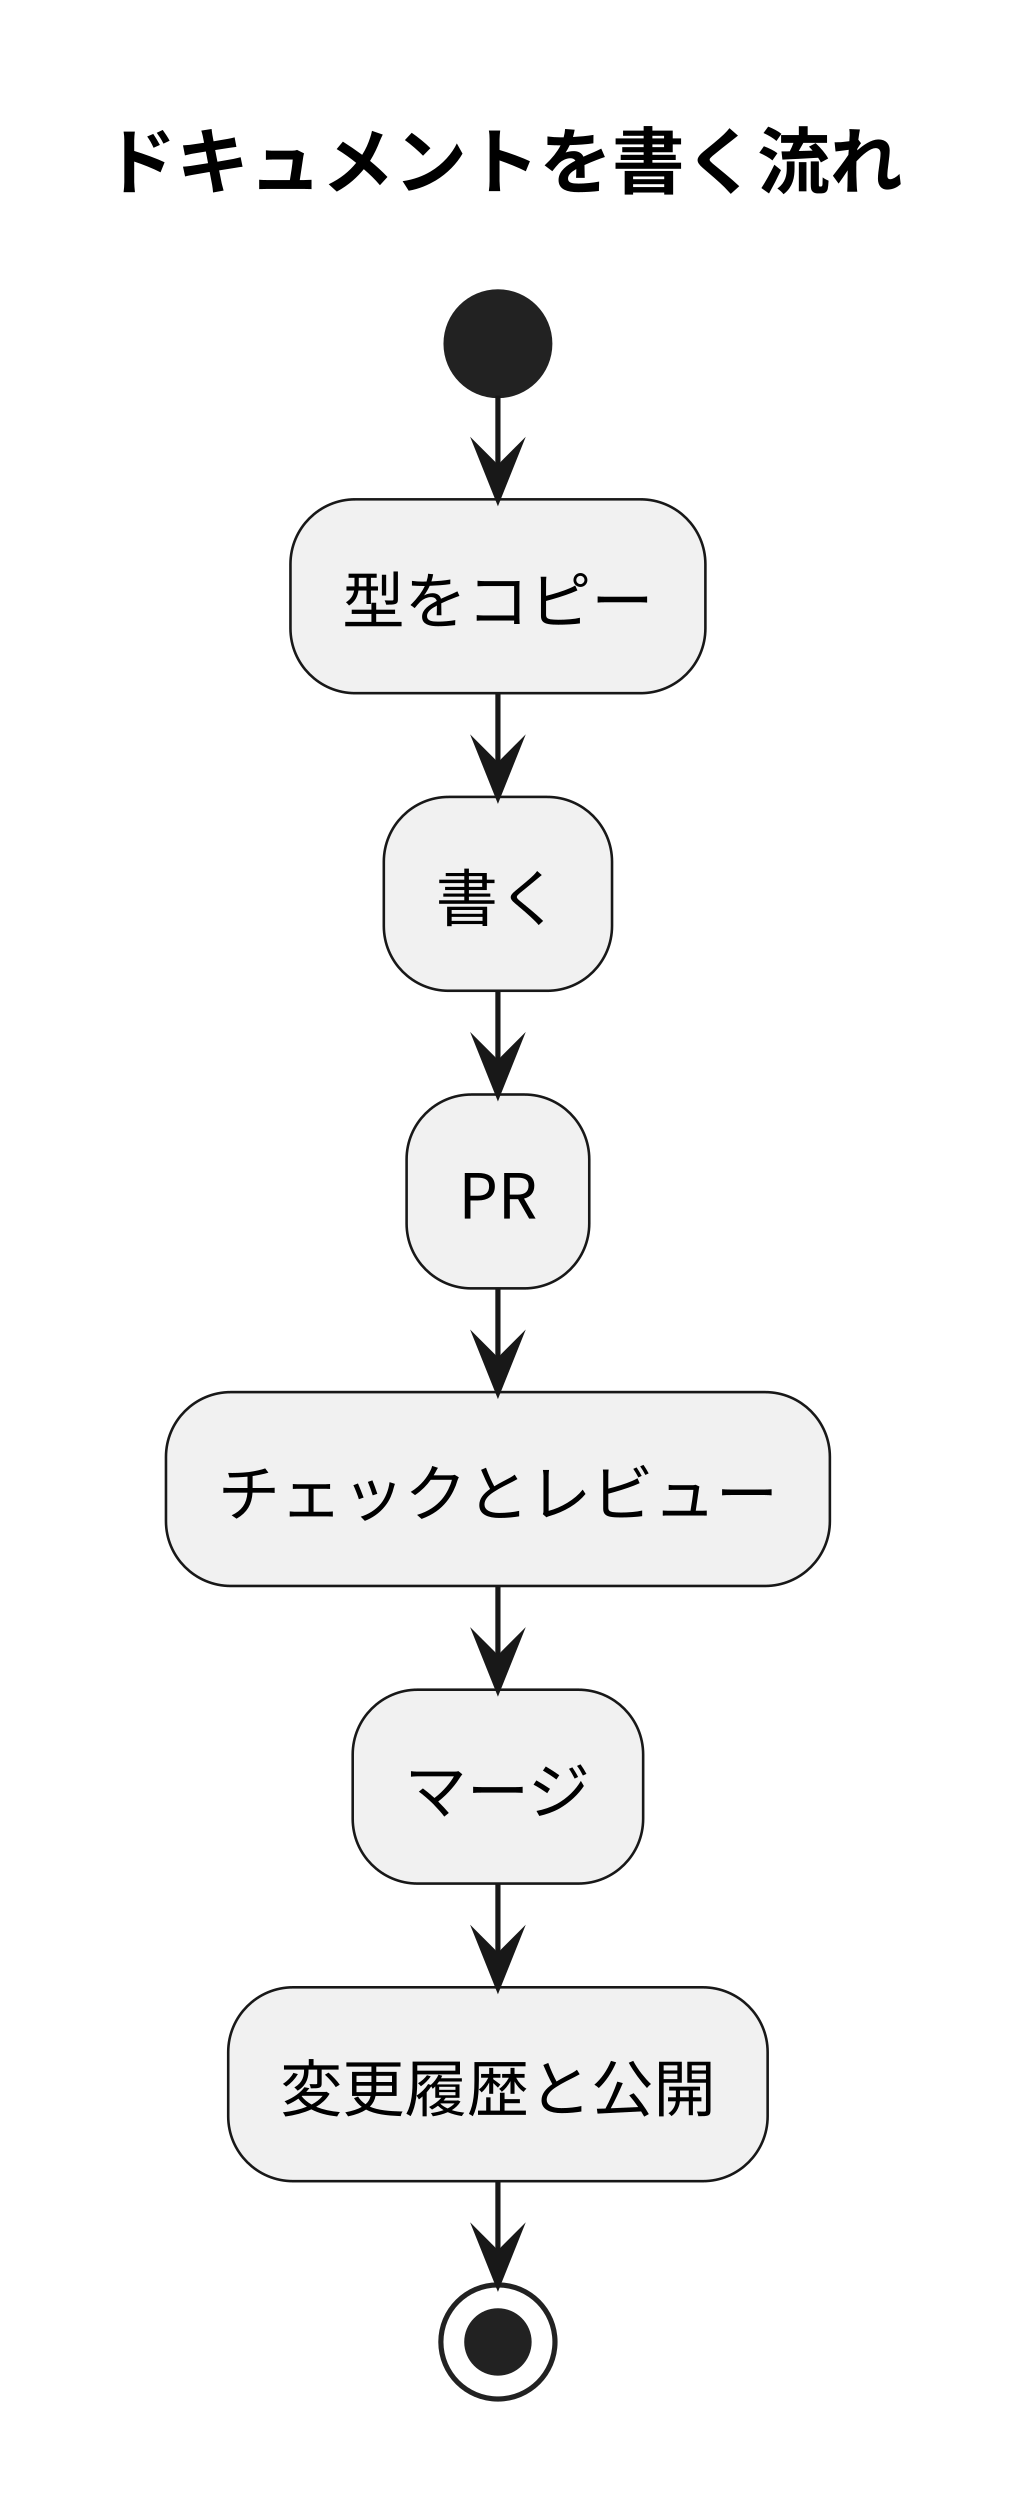
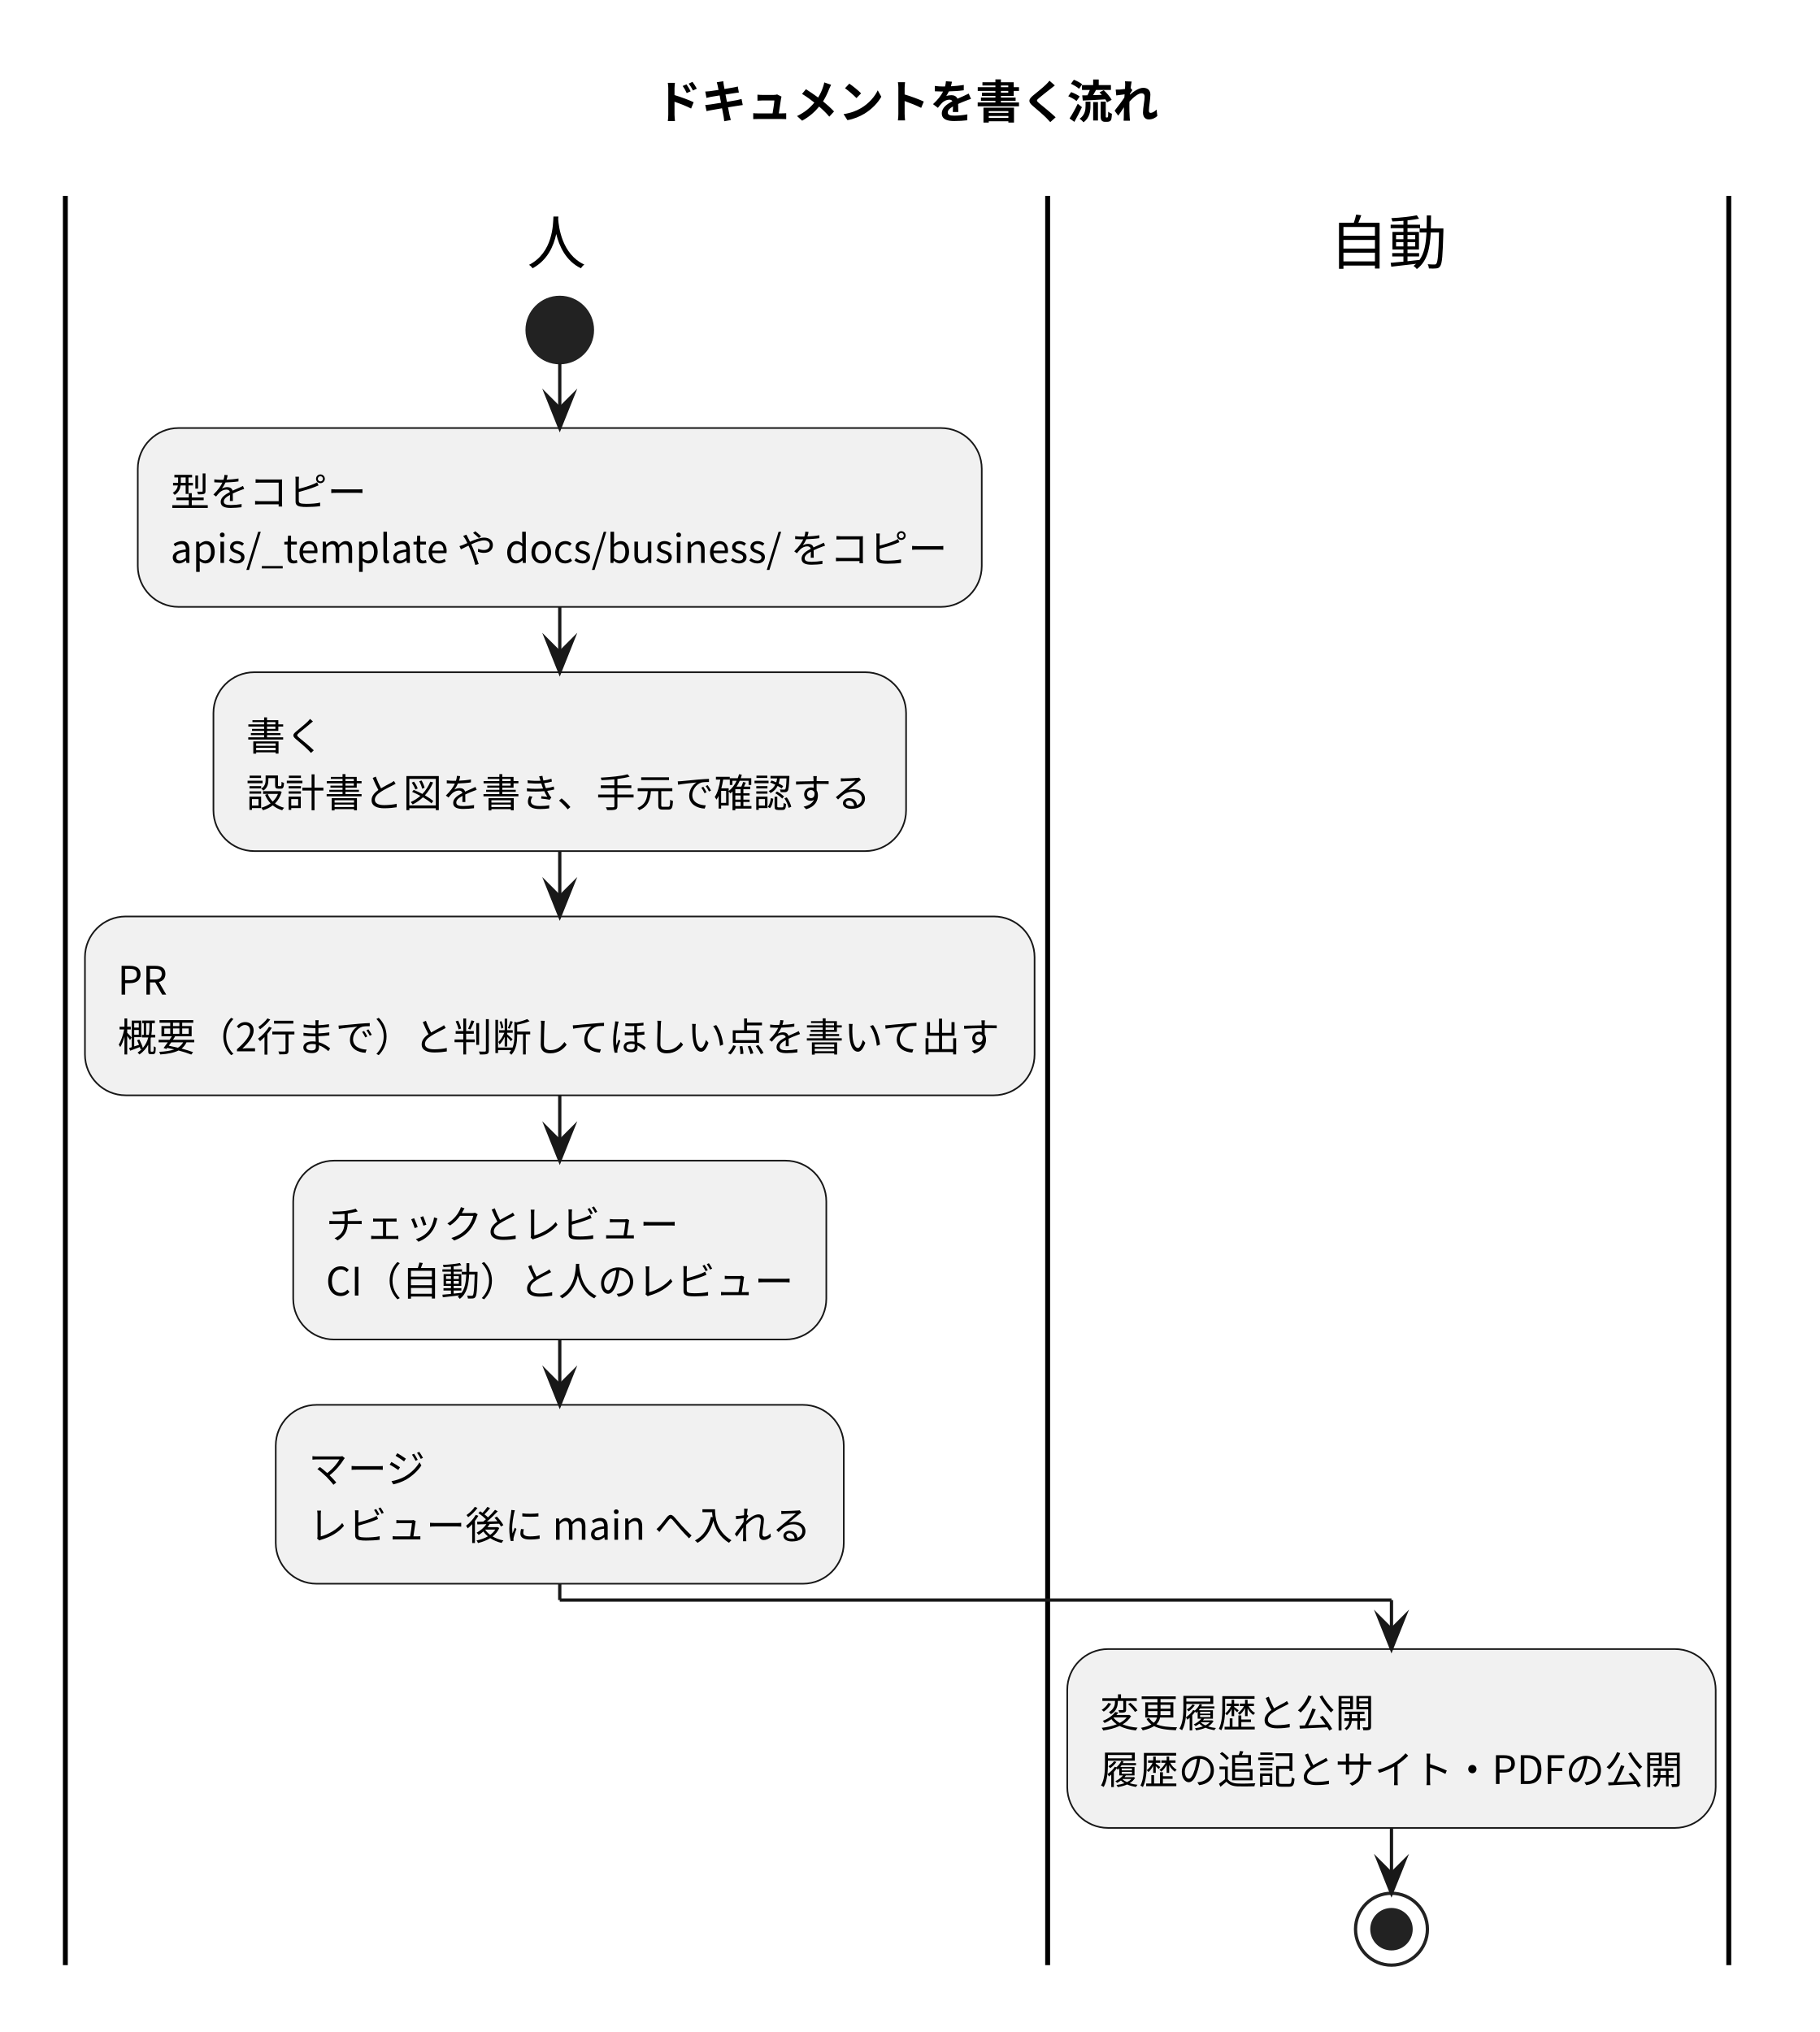
- <svg xmlns="http://www.w3.org/2000/svg" version="1.1" data-diagram-type="ACTIVITY" style="width:195px;height:482px;background:#FFFFFF;" width="195px" height="482px" viewBox="0 0 195 482" zoomAndPan="magnify" preserveAspectRatio="none" contentStyleType="text/css">
+ <svg xmlns="http://www.w3.org/2000/svg" version="1.1" data-diagram-type="ACTIVITY" style="width:557px;height:622px;background:#FFFFFF;" width="557px" height="622px" viewBox="0 0 557 622" zoomAndPan="magnify" preserveAspectRatio="none" contentStyleType="text/css">
  <defs />
  <g font-family="sans-serif" lengthAdjust="spacing">
-     <g class="title" data-source-line="6">
-       <text x="20" y="36.24" fill="#000" font-size="14" textLength="153.999" font-weight="700" font-family="'Noto Sans CJK JP'">ドキュメントを書く流れ</text>
+     <g class="title" data-source-line="7">
+       <text x="200.578" y="36.24" fill="#000" font-size="14" textLength="153.999" font-weight="700" font-family="'Noto Sans CJK JP'">ドキュメントを書く流れ</text>
    </g>
-     <ellipse cx="96" cy="66.272" rx="10" ry="10" fill="#222" style="stroke:#222;stroke-width:1;" />
-     <rect x="55.999" y="96.272" width="80" height="37.376" fill="#F1F1F1" style="stroke:#181818;stroke-width:0.5;" rx="12.5" ry="12.5" />
-     <text x="65.999" y="120.192" fill="#000" font-size="12" textLength="60" font-family="'Noto Sans CJK JP'">型をコピー</text>
-     <rect x="74" y="153.648" width="44" height="37.376" fill="#F1F1F1" style="stroke:#181818;stroke-width:0.5;" rx="12.5" ry="12.5" />
-     <text x="84" y="177.568" fill="#000" font-size="12" textLength="24" font-family="'Noto Sans CJK JP'">書く</text>
-     <rect x="78.392" y="211.024" width="35.216" height="37.376" fill="#F1F1F1" style="stroke:#181818;stroke-width:0.5;" rx="12.5" ry="12.5" />
-     <text x="88.392" y="234.944" fill="#000" font-size="12" textLength="15.216" font-family="'Noto Sans CJK JP'">PR</text>
-     <rect x="31.999" y="268.4" width="128.001" height="37.376" fill="#F1F1F1" style="stroke:#181818;stroke-width:0.5;" rx="12.5" ry="12.5" />
-     <text x="41.999" y="292.32" fill="#000" font-size="12" textLength="108.001" font-family="'Noto Sans CJK JP'">チェックとレビュー</text>
-     <rect x="68" y="325.776" width="56" height="37.376" fill="#F1F1F1" style="stroke:#181818;stroke-width:0.5;" rx="12.5" ry="12.5" />
-     <text x="78" y="349.696" fill="#000" font-size="12" textLength="36" font-family="'Noto Sans CJK JP'">マージ</text>
-     <rect x="43.999" y="383.153" width="104.001" height="37.376" fill="#F1F1F1" style="stroke:#181818;stroke-width:0.5;" rx="12.5" ry="12.5" />
-     <text x="53.999" y="407.073" fill="#000" font-size="12" textLength="84.001" font-family="'Noto Sans CJK JP'">変更履歴と公開</text>
-     <ellipse cx="96" cy="451.529" rx="11" ry="11" fill="none" style="stroke:#222;stroke-width:1;" />
-     <ellipse cx="96" cy="451.529" rx="6" ry="6" fill="#222" style="stroke:#222;stroke-width:1;" />
-     <line x1="96" y1="76.272" x2="96" y2="96.272" style="stroke:#181818;stroke-width:1;" />
-     <polygon points="92,86.272,96,96.272,100,86.272,96,90.272" fill="#181818" style="stroke:#181818;stroke-width:1;stroke-linejoin:miter;stroke-miterlimit:10;" />
-     <line x1="96" y1="133.648" x2="96" y2="153.648" style="stroke:#181818;stroke-width:1;" />
-     <polygon points="92,143.648,96,153.648,100,143.648,96,147.648" fill="#181818" style="stroke:#181818;stroke-width:1;stroke-linejoin:miter;stroke-miterlimit:10;" />
-     <line x1="96" y1="191.024" x2="96" y2="211.024" style="stroke:#181818;stroke-width:1;" />
-     <polygon points="92,201.024,96,211.024,100,201.024,96,205.024" fill="#181818" style="stroke:#181818;stroke-width:1;stroke-linejoin:miter;stroke-miterlimit:10;" />
-     <line x1="96" y1="248.4" x2="96" y2="268.4" style="stroke:#181818;stroke-width:1;" />
-     <polygon points="92,258.4,96,268.4,100,258.4,96,262.4" fill="#181818" style="stroke:#181818;stroke-width:1;stroke-linejoin:miter;stroke-miterlimit:10;" />
-     <line x1="96" y1="305.776" x2="96" y2="325.776" style="stroke:#181818;stroke-width:1;" />
-     <polygon points="92,315.776,96,325.776,100,315.776,96,319.776" fill="#181818" style="stroke:#181818;stroke-width:1;stroke-linejoin:miter;stroke-miterlimit:10;" />
-     <line x1="96" y1="363.153" x2="96" y2="383.153" style="stroke:#181818;stroke-width:1;" />
-     <polygon points="92,373.153,96,383.153,100,373.153,96,377.153" fill="#181818" style="stroke:#181818;stroke-width:1;stroke-linejoin:miter;stroke-miterlimit:10;" />
-     <line x1="96" y1="420.529" x2="96" y2="440.529" style="stroke:#181818;stroke-width:1;" />
-     <polygon points="92,430.529,96,440.529,100,430.529,96,434.529" fill="#181818" style="stroke:#181818;stroke-width:1;stroke-linejoin:miter;stroke-miterlimit:10;" />
+     <rect x="20" y="59.956" width="510.155" height="26.064" fill="none" style="stroke:none;" />
+     <ellipse cx="171.331" cy="101.02" rx="10" ry="10" fill="#222" style="stroke:#222;stroke-width:1;" />
+     <rect x="42.17" y="131.02" width="258.322" height="54.752" fill="#F1F1F1" style="stroke:#181818;stroke-width:0.5;" rx="12.5" ry="12.5" />
+     <text x="52.17" y="154.94" fill="#000" font-size="12" textLength="60" font-family="'Noto Sans CJK JP'">型をコピー</text>
+     <text x="52.17" y="172.316" fill="#000" font-size="12" textLength="238.322" font-family="'Noto Sans CJK JP'">apis/_template や docs/business/ をコピー</text>
+     <rect x="65.33" y="205.772" width="212.001" height="54.752" fill="#F1F1F1" style="stroke:#181818;stroke-width:0.5;" rx="12.5" ry="12.5" />
+     <text x="75.33" y="229.692" fill="#000" font-size="12" textLength="24" font-family="'Noto Sans CJK JP'">書く</text>
+     <text x="75.33" y="247.068" fill="#000" font-size="12" textLength="192.001" font-family="'Noto Sans CJK JP'">設計書と図を書き、手元で確認する</text>
+     <rect x="26" y="280.524" width="290.662" height="54.752" fill="#F1F1F1" style="stroke:#181818;stroke-width:0.5;" rx="12.5" ry="12.5" />
+     <text x="36" y="304.444" fill="#000" font-size="12" textLength="15.216" font-family="'Noto Sans CJK JP'">PR</text>
+     <text x="36" y="321.82" fill="#000" font-size="12" textLength="270.662" font-family="'Noto Sans CJK JP'">概要（2行まで）と判断してほしい点を書いて出す</text>
+     <rect x="89.744" y="355.276" width="163.173" height="54.752" fill="#F1F1F1" style="stroke:#181818;stroke-width:0.5;" rx="12.5" ry="12.5" />
+     <text x="99.744" y="379.197" fill="#000" font-size="12" textLength="108.001" font-family="'Noto Sans CJK JP'">チェックとレビュー</text>
+     <text x="99.744" y="396.573" fill="#000" font-size="12" textLength="143.173" font-family="'Noto Sans CJK JP'">CI（自動）と人のレビュー</text>
+     <rect x="84.398" y="430.029" width="173.865" height="54.752" fill="#F1F1F1" style="stroke:#181818;stroke-width:0.5;" rx="12.5" ry="12.5" />
+     <text x="94.398" y="453.949" fill="#000" font-size="12" textLength="36" font-family="'Noto Sans CJK JP'">マージ</text>
+     <text x="94.398" y="471.325" fill="#000" font-size="12" textLength="153.865" font-family="'Noto Sans CJK JP'">レビュー後に main へ入れる</text>
+     <line x1="20" y1="59.956" x2="20" y2="601.533" style="stroke:#000;stroke-width:1.5;" />
+     <rect x="326.662" y="504.781" width="198.477" height="54.752" fill="#F1F1F1" style="stroke:#181818;stroke-width:0.5;" rx="12.5" ry="12.5" />
+     <text x="336.662" y="528.701" fill="#000" font-size="12" textLength="84.001" font-family="'Noto Sans CJK JP'">変更履歴と公開</text>
+     <text x="336.662" y="546.077" fill="#000" font-size="12" textLength="178.477" font-family="'Noto Sans CJK JP'">履歴の追記とサイト・PDFの公開</text>
+     <ellipse cx="425.901" cy="590.533" rx="11" ry="11" fill="none" style="stroke:#222;stroke-width:1;" />
+     <ellipse cx="425.901" cy="590.533" rx="6" ry="6" fill="#222" style="stroke:#222;stroke-width:1;" />
+     <line x1="320.662" y1="59.956" x2="320.662" y2="601.533" style="stroke:#000;stroke-width:1.5;" />
+     <line x1="529.139" y1="59.956" x2="529.139" y2="601.533" style="stroke:#000;stroke-width:1.5;" />
+     <line x1="171.331" y1="111.02" x2="171.331" y2="131.02" style="stroke:#181818;stroke-width:1;" />
+     <polygon points="167.331,121.02,171.331,131.02,175.331,121.02,171.331,125.02" fill="#181818" style="stroke:#181818;stroke-width:1;stroke-linejoin:miter;stroke-miterlimit:10;" />
+     <line x1="171.331" y1="185.772" x2="171.331" y2="205.772" style="stroke:#181818;stroke-width:1;" />
+     <polygon points="167.331,195.772,171.331,205.772,175.331,195.772,171.331,199.772" fill="#181818" style="stroke:#181818;stroke-width:1;stroke-linejoin:miter;stroke-miterlimit:10;" />
+     <line x1="171.331" y1="260.524" x2="171.331" y2="280.524" style="stroke:#181818;stroke-width:1;" />
+     <polygon points="167.331,270.524,171.331,280.524,175.331,270.524,171.331,274.524" fill="#181818" style="stroke:#181818;stroke-width:1;stroke-linejoin:miter;stroke-miterlimit:10;" />
+     <line x1="171.331" y1="335.276" x2="171.331" y2="355.276" style="stroke:#181818;stroke-width:1;" />
+     <polygon points="167.331,345.276,171.331,355.276,175.331,345.276,171.331,349.276" fill="#181818" style="stroke:#181818;stroke-width:1;stroke-linejoin:miter;stroke-miterlimit:10;" />
+     <line x1="171.331" y1="410.029" x2="171.331" y2="430.029" style="stroke:#181818;stroke-width:1;" />
+     <polygon points="167.331,420.029,171.331,430.029,175.331,420.029,171.331,424.029" fill="#181818" style="stroke:#181818;stroke-width:1;stroke-linejoin:miter;stroke-miterlimit:10;" />
+     <line x1="425.901" y1="559.533" x2="425.901" y2="579.533" style="stroke:#181818;stroke-width:1;" />
+     <polygon points="421.901,569.533,425.901,579.533,429.901,569.533,425.901,573.533" fill="#181818" style="stroke:#181818;stroke-width:1;stroke-linejoin:miter;stroke-miterlimit:10;" />
+     <line x1="171.331" y1="484.781" x2="171.331" y2="489.781" style="stroke:#181818;stroke-width:1;" />
+     <line x1="171.331" y1="489.781" x2="425.901" y2="489.781" style="stroke:#181818;stroke-width:1;" />
+     <line x1="425.901" y1="489.781" x2="425.901" y2="504.781" style="stroke:#181818;stroke-width:1;" />
+     <polygon points="421.901,494.781,425.901,504.781,429.901,494.781,425.901,498.781" fill="#181818" style="stroke:#181818;stroke-width:1;stroke-linejoin:miter;stroke-miterlimit:10;" />
+     <text x="161.331" y="80.836" fill="#000" font-size="18" font-family="'Noto Sans CJK JP'">人</text>
+     <text x="406.901" y="80.836" fill="#000" font-size="18" textLength="36" font-family="'Noto Sans CJK JP'">自動</text>
  </g>
</svg>
